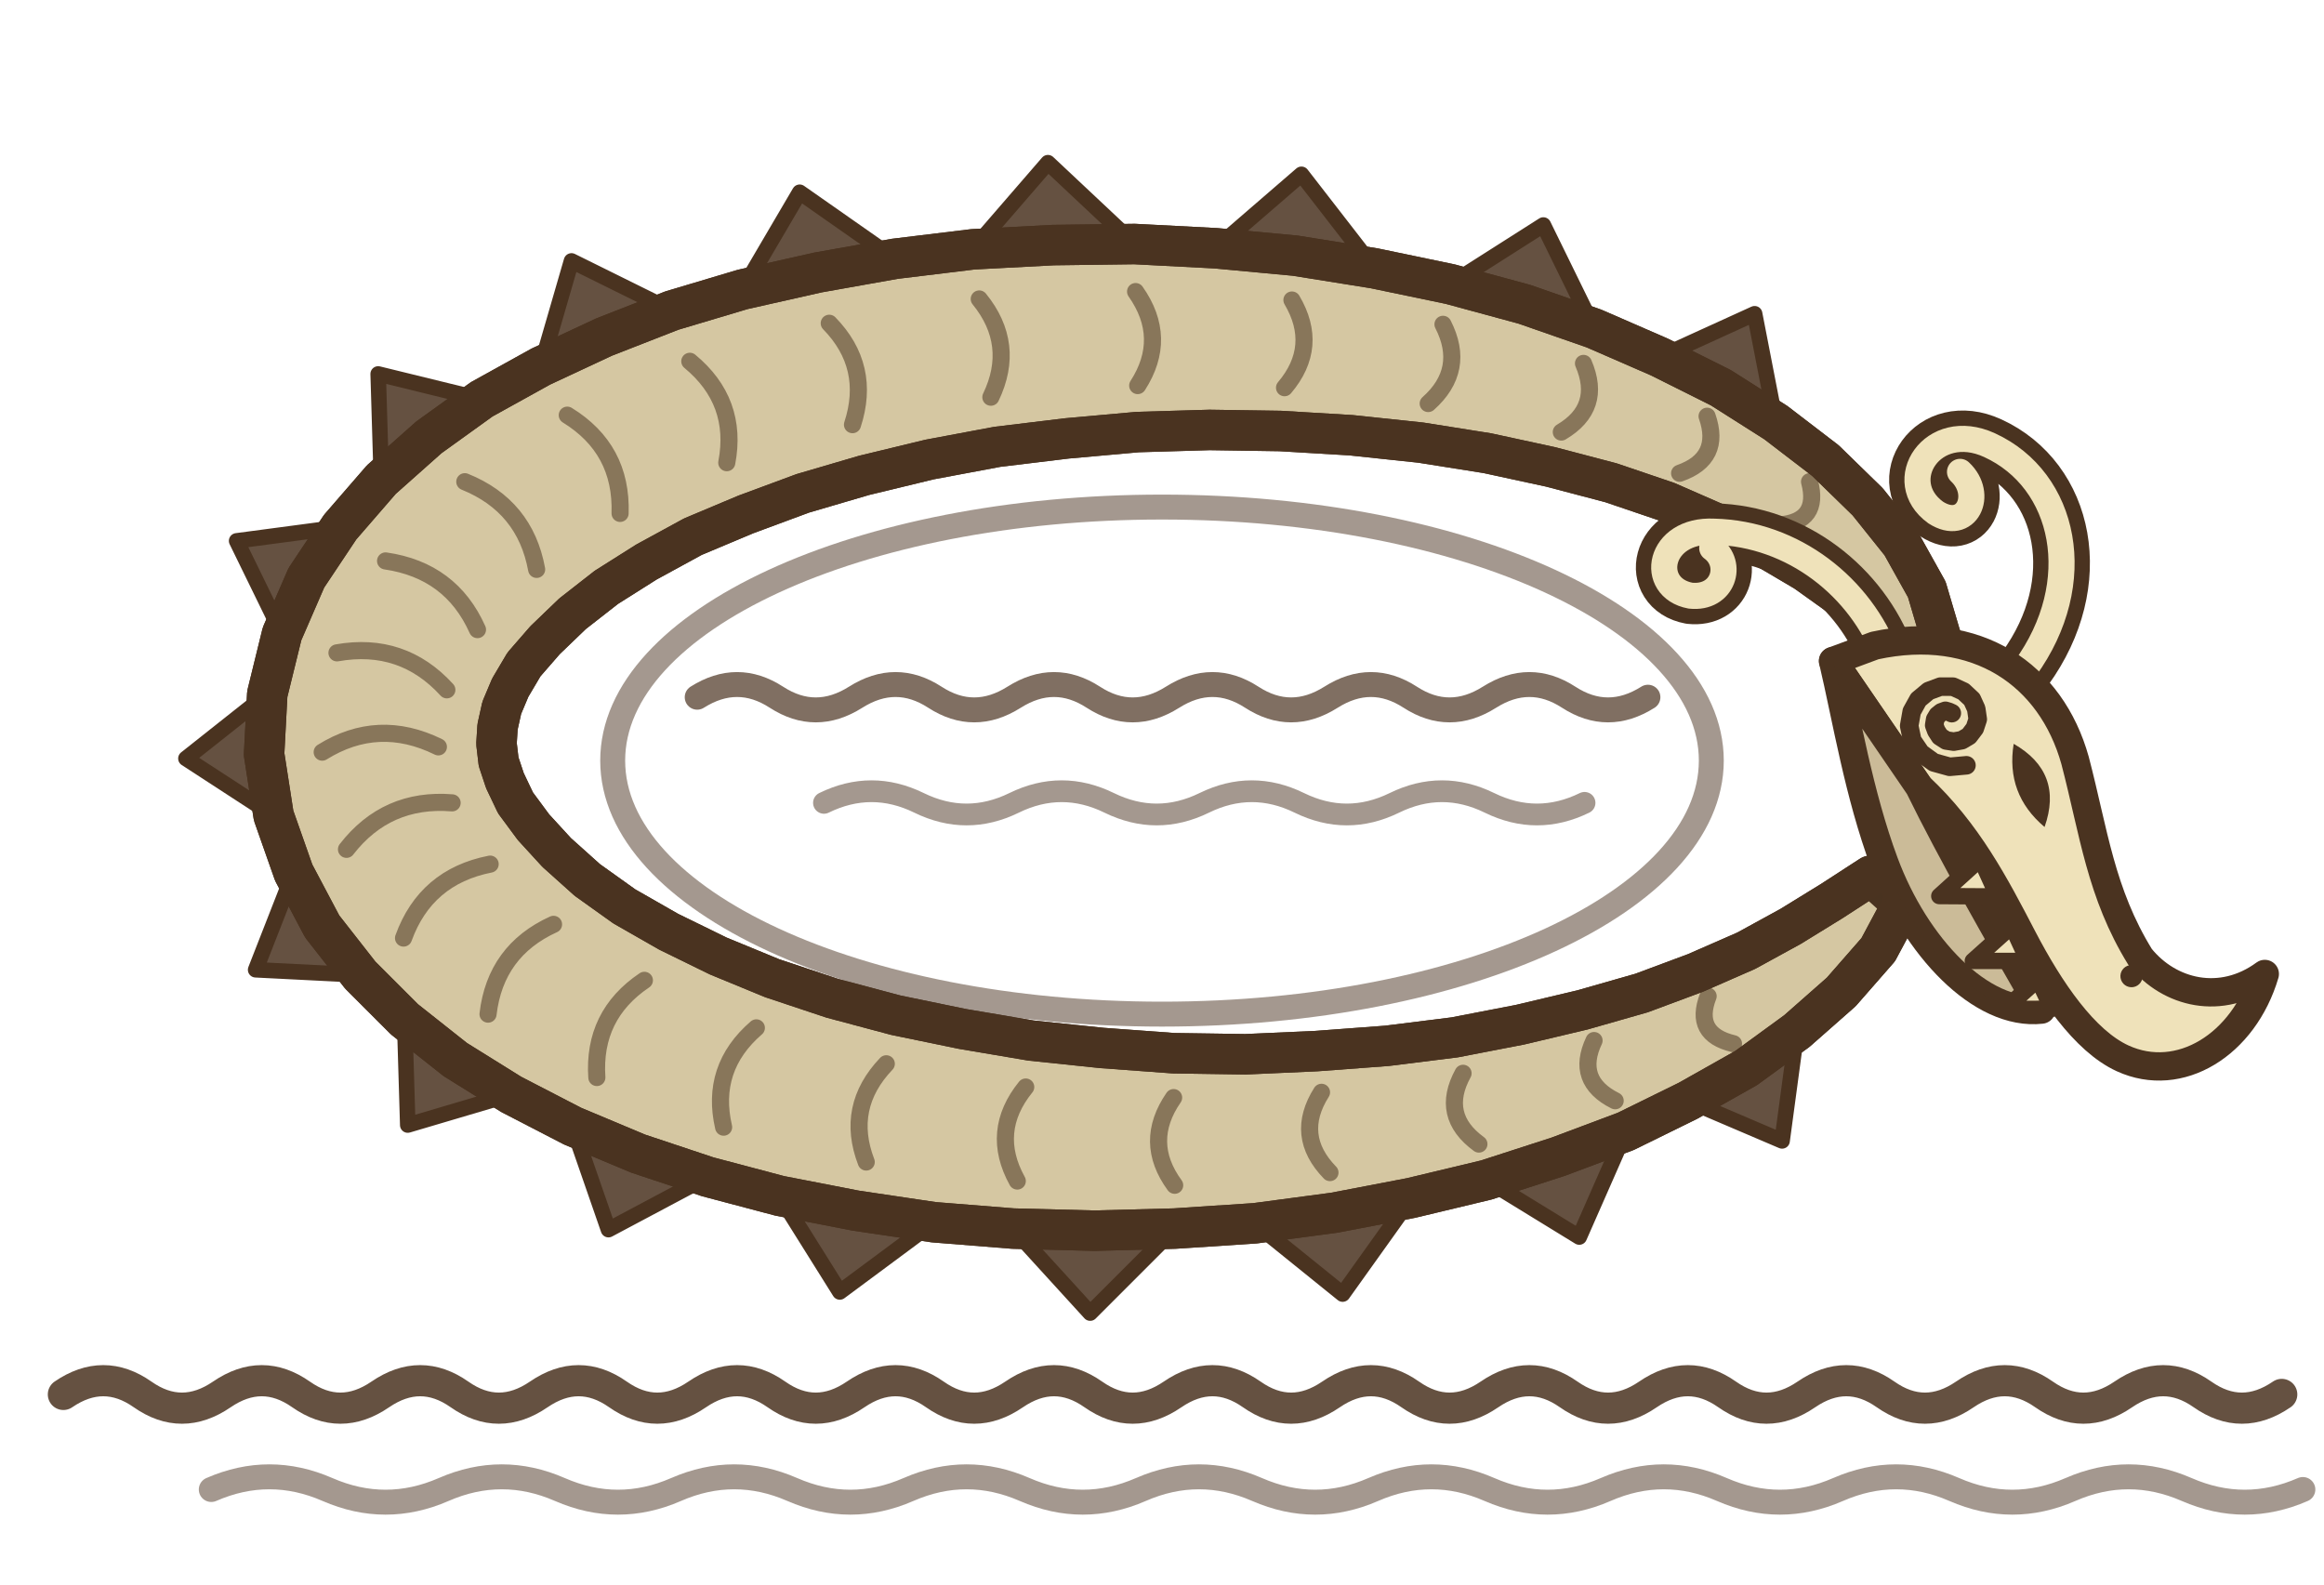
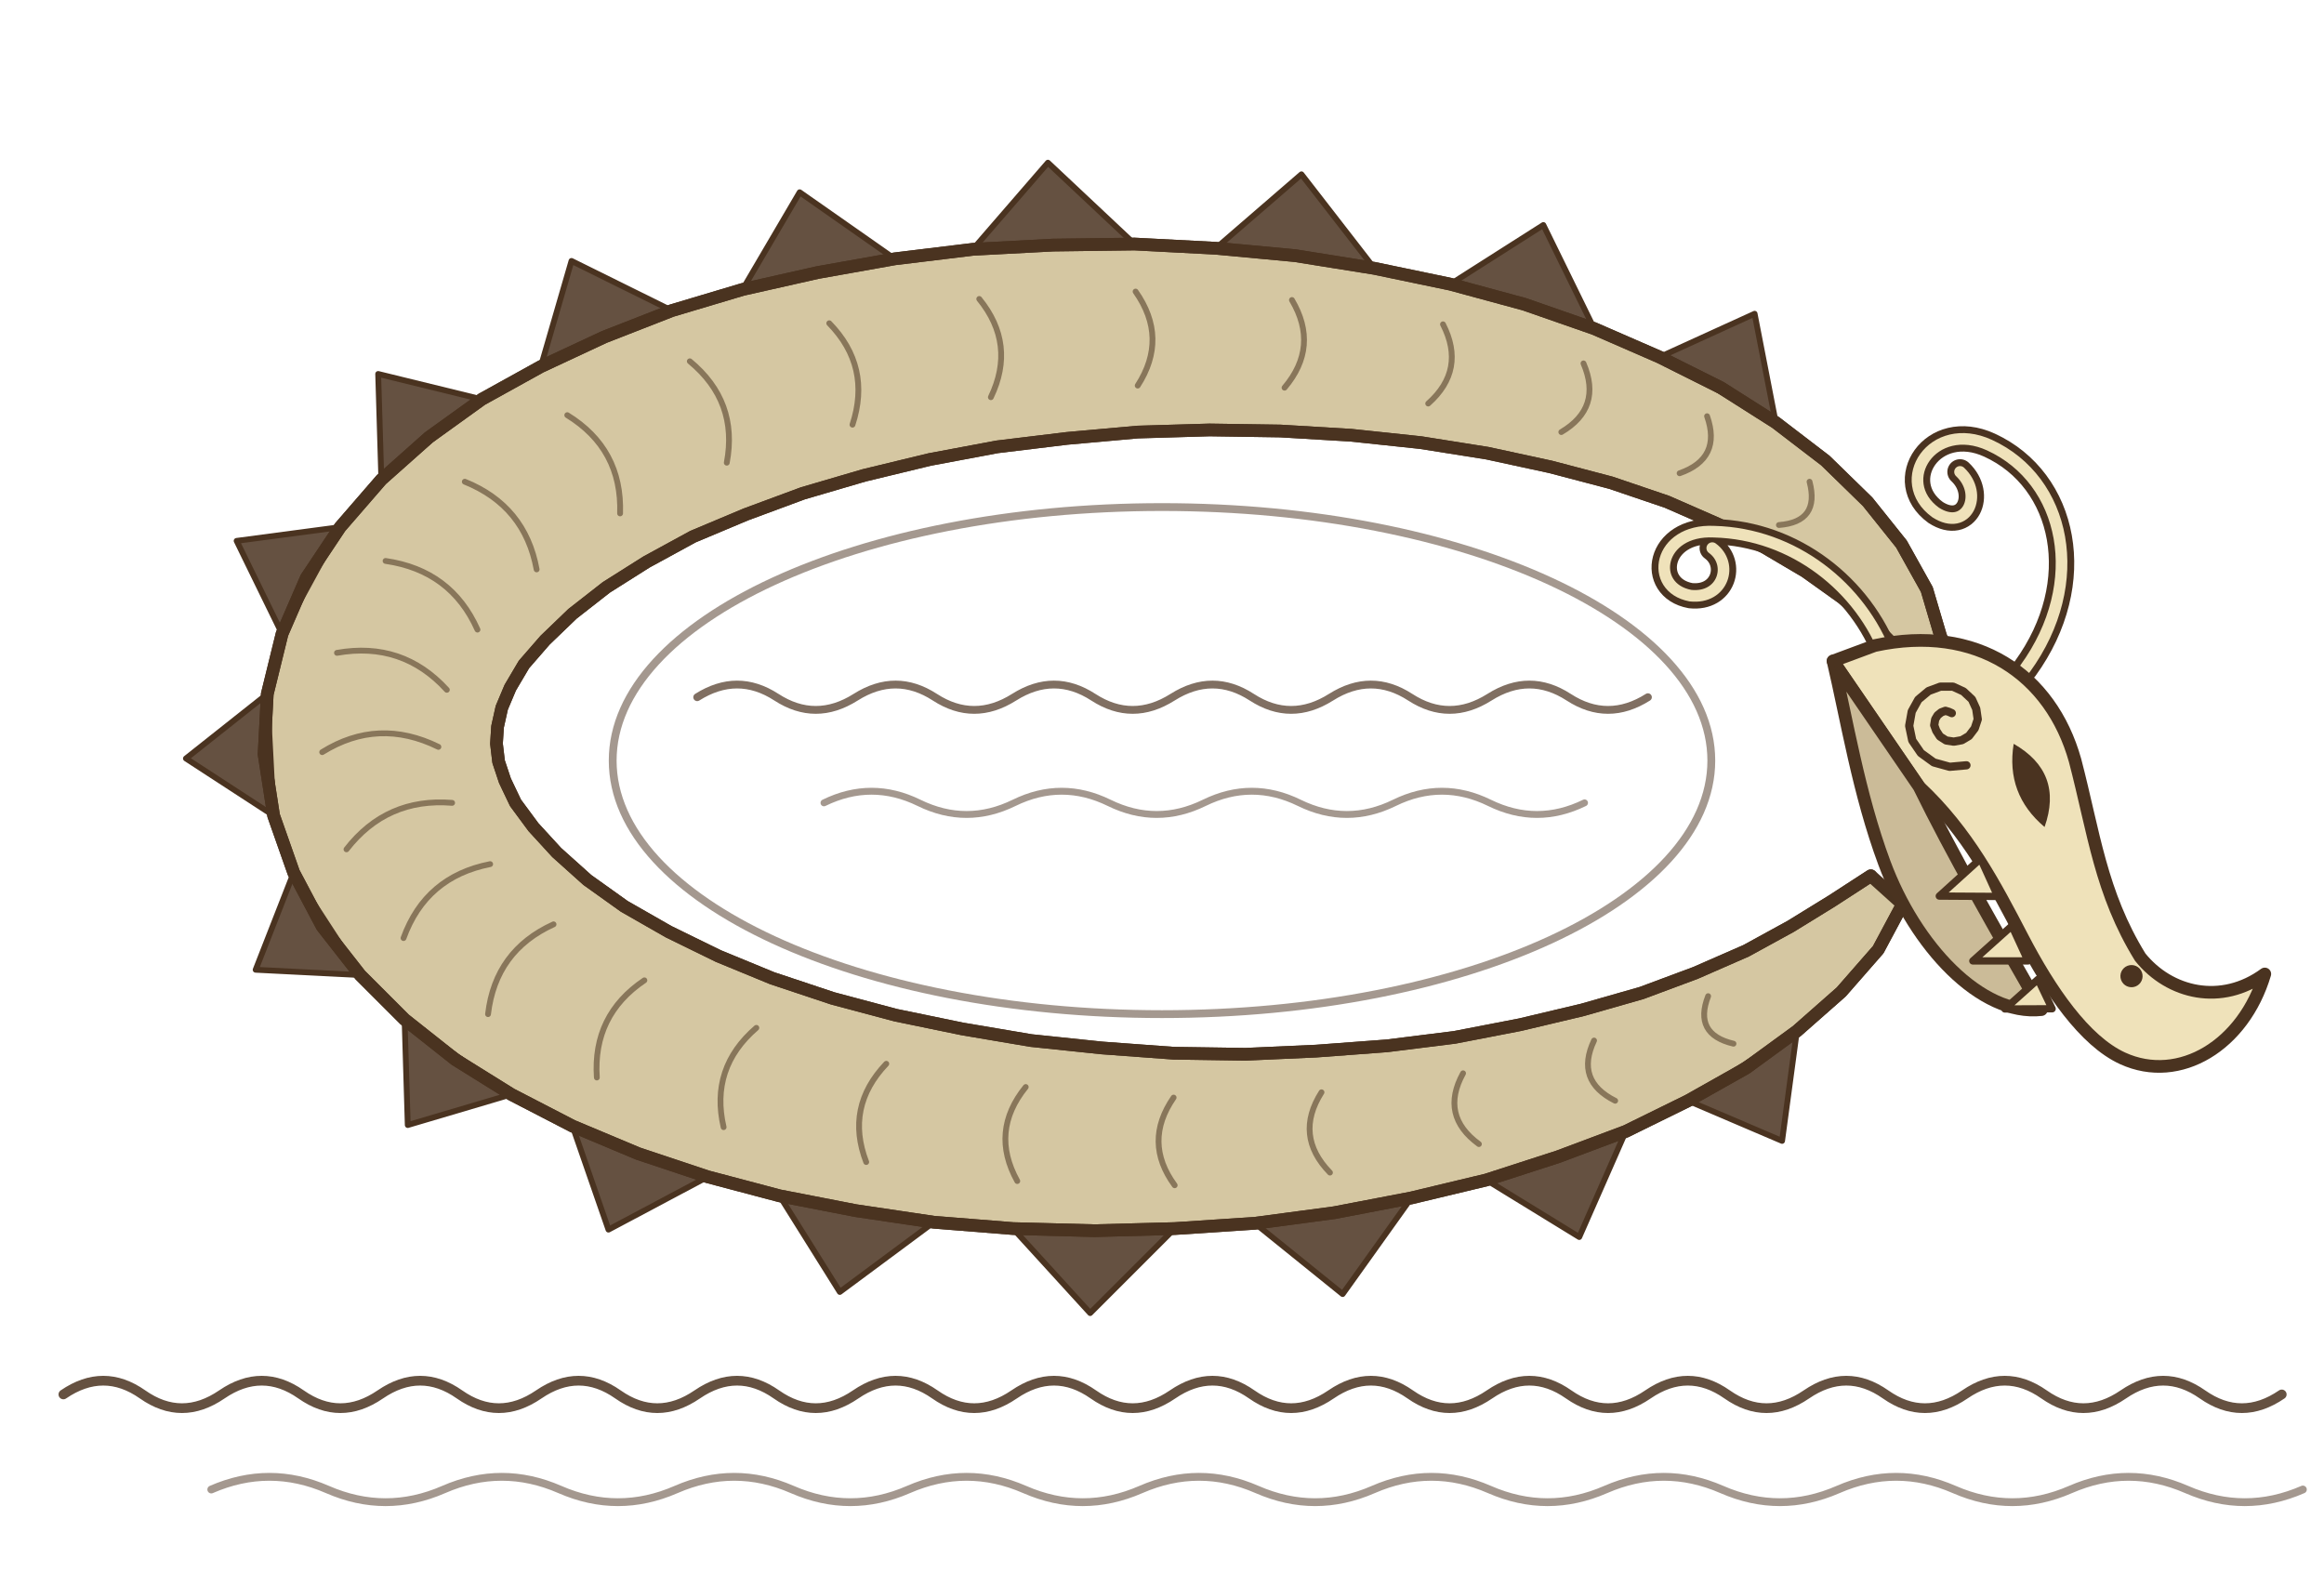
<svg xmlns="http://www.w3.org/2000/svg" viewBox="0 0 220 150">
-   <ellipse cx="110" cy="72" rx="52" ry="24" fill="none" stroke="#4A3320" stroke-width="2.36" stroke-linecap="round" stroke-linejoin="round" stroke-opacity=".5" />
-   <path d="M66 66 q3.8 -2.4 7.5 0 t7.5 0 q3.8 -2.4 7.5 0 t7.5 0 q3.8 -2.4 7.5 0 t7.5 0 q3.8 -2.4 7.5 0 t7.5 0 q3.8 -2.4 7.5 0 t7.5 0 q3.8 -2.4 7.5 0 t7.5 0" fill="none" stroke="#4A3320" stroke-width="2.36" stroke-linecap="round" stroke-linejoin="round" stroke-opacity=".7" />
-   <path d="M78 76 q4.5 -2.2 9 0 t9 0 q4.5 -2.2 9 0 t9 0 q4.5 -2.2 9 0 t9 0 q4.5 -2.2 9 0 t9 0" fill="none" stroke="#4A3320" stroke-width="2.06" stroke-linecap="round" stroke-linejoin="round" stroke-opacity=".5" />
-   <path d="M177.1 82.9L173.4 85.3L169.5 87.7L165.3 90L160.5 92.1L155.4 94L149.8 95.6L143.9 97L137.7 98.2L131.3 99L124.6 99.5L117.9 99.8L111.1 99.7L104.3 99.2L97.6 98.5L91.1 97.4L84.8 96.1L78.8 94.5L73.1 92.6L68 90.5L63.3 88.2L59.1 85.8L55.6 83.3L52.7 80.7L50.5 78.3L48.8 76L47.8 73.9L47.2 72.1L47 70.4L47.1 68.8L47.5 67L48.3 65.1L49.6 62.9L51.6 60.6L54.2 58.1L57.4 55.6L61.2 53.2L65.6 50.8L70.6 48.7L76 46.7L81.8 45L88 43.5L94.4 42.3L101 41.5L107.7 40.9L114.5 40.7L121.2 40.8L127.9 41.2L134.5 41.9L140.8 42.9L146.8 44.2L152.5 45.7L157.8 47.5L162.6 49.6L167 51.8L170.9 54.1L174.4 56.6L177.4 59.2L180.1 61.9L181.4 65.4L185.2 64L183.7 60.2L182.4 55.8L180 51.5L176.8 47.5L172.8 43.6L168.1 40L162.9 36.7L157.1 33.8L150.9 31.1L144.3 28.8L137.3 26.9L130.1 25.4L122.6 24.2L115.1 23.5L107.4 23.1L99.7 23.2L92.1 23.6L84.7 24.5L77.4 25.8L70.3 27.4L63.6 29.4L57.2 31.9L51.2 34.7L45.6 37.8L40.6 41.4L36.1 45.4L32.2 49.9L29 54.7L26.7 60L25.3 65.7L25 71.4L25.9 77.2L27.8 82.6L30.5 87.7L34.1 92.3L38.3 96.5L43.1 100.3L48.4 103.6L54.2 106.6L60.4 109.2L67 111.4L73.8 113.2L81 114.6L88.4 115.7L95.9 116.3L103.6 116.5L111.2 116.3L118.8 115.8L126.3 114.8L133.6 113.4L140.7 111.7L147.5 109.5L153.9 107.1L159.8 104.2L165.3 101.1L170.1 97.6L174.3 93.9L177.8 89.9L180.1 85.6Z" fill="#EFE2BA" stroke="#4A3320" stroke-width="3.83" stroke-linejoin="round" stroke-linecap="round" />
+   <style>*{vector-effect:non-scaling-stroke}</style>
+   <ellipse cx="110" cy="72" rx="52" ry="24" fill="none" stroke="#4A3320" stroke-width="0.74" stroke-linecap="round" stroke-linejoin="round" stroke-opacity=".5" />
+   <path d="M66 66 q3.8 -2.4 7.5 0 t7.5 0 q3.8 -2.4 7.5 0 t7.5 0 q3.8 -2.4 7.5 0 t7.5 0 q3.8 -2.4 7.5 0 t7.5 0 q3.8 -2.4 7.5 0 t7.5 0 q3.8 -2.4 7.5 0 t7.5 0" fill="none" stroke="#4A3320" stroke-width="0.74" stroke-linecap="round" stroke-linejoin="round" stroke-opacity=".7" />
+   <path d="M78 76 q4.5 -2.2 9 0 t9 0 q4.5 -2.2 9 0 t9 0 q4.5 -2.2 9 0 t9 0 q4.5 -2.2 9 0 t9 0" fill="none" stroke="#4A3320" stroke-width="0.65" stroke-linecap="round" stroke-linejoin="round" stroke-opacity=".5" />
+   <path d="M177.1 82.9L173.4 85.3L169.5 87.7L165.3 90L160.5 92.1L155.4 94L149.8 95.6L143.9 97L137.7 98.2L131.3 99L124.6 99.5L117.9 99.8L111.1 99.7L104.3 99.2L97.6 98.5L91.1 97.4L84.8 96.1L78.8 94.5L73.1 92.6L68 90.5L63.3 88.2L59.1 85.8L55.6 83.3L52.7 80.7L50.5 78.3L48.8 76L47.8 73.9L47.2 72.1L47 70.4L47.1 68.8L47.5 67L48.3 65.1L49.6 62.9L51.6 60.6L54.2 58.1L57.4 55.6L61.2 53.2L65.6 50.8L70.6 48.7L76 46.7L81.8 45L88 43.5L94.4 42.3L101 41.5L107.7 40.9L114.5 40.7L121.2 40.8L127.9 41.2L134.5 41.9L140.8 42.9L146.8 44.2L152.5 45.7L157.8 47.5L162.6 49.6L167 51.8L170.9 54.1L174.4 56.6L177.4 59.2L180.1 61.9L181.4 65.4L185.2 64L183.7 60.2L182.4 55.8L180 51.5L176.8 47.5L172.8 43.6L168.1 40L162.9 36.7L157.1 33.8L150.9 31.1L144.3 28.8L137.3 26.9L130.1 25.4L122.6 24.2L115.1 23.5L107.4 23.1L99.7 23.2L92.1 23.6L84.7 24.5L77.4 25.8L70.3 27.4L63.6 29.4L57.2 31.9L51.2 34.7L45.6 37.8L40.6 41.4L36.1 45.4L32.2 49.9L29 54.7L26.7 60L25.3 65.7L25 71.4L25.9 77.2L27.8 82.6L30.5 87.7L34.1 92.3L38.3 96.5L43.1 100.3L48.4 103.6L54.2 106.6L60.4 109.2L67 111.4L73.8 113.2L81 114.6L88.4 115.7L95.9 116.3L103.6 116.5L111.2 116.3L118.8 115.8L126.3 114.8L133.6 113.4L140.7 111.7L147.5 109.5L153.9 107.1L159.8 104.2L165.3 101.1L170.1 97.6L174.3 93.9L177.8 89.9L180.1 85.6Z" fill="#EFE2BA" stroke="#4A3320" stroke-width="1.20" stroke-linejoin="round" stroke-linecap="round" />
  <path d="M177.1 82.9L173.4 85.3L169.5 87.7L165.3 90L160.5 92.1L155.4 94L149.8 95.6L143.9 97L137.7 98.2L131.3 99L124.6 99.5L117.9 99.8L111.1 99.7L104.3 99.2L97.6 98.5L91.1 97.4L84.8 96.1L78.8 94.5L73.1 92.6L68 90.5L63.3 88.2L59.1 85.8L55.6 83.3L52.7 80.7L50.5 78.3L48.8 76L47.8 73.9L47.2 72.1L47 70.4L47.1 68.8L47.5 67L48.3 65.1L49.6 62.9L51.6 60.6L54.2 58.1L57.4 55.6L61.2 53.2L65.6 50.8L70.6 48.7L76 46.7L81.8 45L88 43.5L94.4 42.3L101 41.5L107.7 40.9L114.5 40.7L121.2 40.8L127.9 41.2L134.5 41.9L140.8 42.9L146.8 44.2L152.5 45.7L157.8 47.5L162.6 49.6L167 51.8L170.9 54.1L174.4 56.6L177.4 59.2L180.1 61.9L181.4 65.4L185.2 64L183.7 60.2L182.4 55.8L180 51.5L176.8 47.5L172.8 43.6L168.1 40L162.9 36.7L157.1 33.8L150.9 31.1L144.3 28.8L137.3 26.9L130.1 25.4L122.6 24.2L115.1 23.5L107.4 23.1L99.7 23.2L92.1 23.6L84.7 24.5L77.4 25.8L70.3 27.4L63.6 29.4L57.2 31.9L51.2 34.7L45.6 37.8L40.6 41.4L36.1 45.4L32.2 49.9L29 54.7L26.7 60L25.3 65.7L25 71.4L25.9 77.2L27.8 82.6L30.5 87.7L34.1 92.3L38.3 96.5L43.1 100.3L48.4 103.6L54.2 106.6L60.4 109.2L67 111.4L73.8 113.2L81 114.6L88.4 115.7L95.9 116.3L103.6 116.5L111.2 116.3L118.8 115.8L126.3 114.8L133.6 113.4L140.7 111.7L147.5 109.5L153.9 107.1L159.8 104.2L165.3 101.1L170.1 97.6L174.3 93.9L177.8 89.9L180.1 85.6Z" fill="#4A3320" fill-opacity=".16" />
-   <path d="M164.1 98.8q-3.8 -0.9 -2.4 -4.5M152.9 104.2q-3.8 -1.9 -2 -5.7M140 108.3q-3.7 -2.7 -1.5 -6.7M125.9 111q-3.4 -3.5 -0.8 -7.6M111.2 112.2q-3 -4.1 -0.1 -8.3M96.3 111.8q-2.6 -4.7 0.8 -8.9M82 110q-2 -5.2 1.9 -9.3M68.5 106.7q-1.3 -5.6 3.1 -9.4M56.5 102q-0.4 -5.9 4.5 -9.2M46.2 96q0.7 -6 6.2 -8.5M38.2 88.8q2.1 -5.8 8.2 -7M32.8 80.4q3.8 -4.9 10 -4.4M30.5 71.2q5.3 -3.3 11 -0.5M31.9 61.8q6.2 -1.1 10.4 3.5M36.5 53.1q6.2 0.9 8.7 6.5M44 45.6q5.7 2.3 6.8 8.3M53.7 39.3q5.2 3.2 5 9.3M65.3 34.2q4.6 3.8 3.5 9.6M78.5 30.6q4 4.1 2.2 9.6M92.7 28.3q3.5 4.3 1.1 9.3M107.5 27.6q3.1 4.4 0.2 8.9M122.3 28.4q2.6 4.4 -0.7 8.3M136.6 30.7q2.2 4.3 -1.4 7.5M149.9 34.4q1.8 4.2 -2.1 6.5M161.6 39.4q1.4 4 -2.6 5.4M171.3 45.6q1 3.8 -2.9 4.1" fill="none" stroke="#4A3320" stroke-width="1.62" stroke-linecap="round" stroke-linejoin="round" stroke-opacity=".55" />
-   <path d="M170.1 97.6L168.7 108L159.8 104.2ZM153.9 107.1L149.5 117.1L140.7 111.7ZM133.6 113.4L127.1 122.5L118.8 115.8ZM111.2 116.3L103.2 124.3L95.9 116.3ZM88.4 115.7L79.5 122.3L73.8 113.2ZM67 111.4L57.6 116.4L54.2 106.6ZM48.4 103.6L38.6 106.5L38.3 96.5ZM34.1 92.3L24.2 91.8L27.8 82.6ZM25.9 77.2L17.6 71.8L25.3 65.7ZM26.7 60L22.4 51.2L32.2 49.9ZM36.1 45.4L35.8 35.4L45.6 37.8ZM51.2 34.7L54.1 24.7L63.6 29.4ZM70.3 27.4L75.7 18.2L84.7 24.5ZM92.1 23.6L99.2 15.4L107.4 23.1ZM115.1 23.5L123.2 16.5L130.1 25.4ZM137.3 26.9L146.1 21.3L150.9 31.1ZM157.1 33.8L166.1 29.7L168.1 40Z" fill="#4A3320" fill-opacity=".85" stroke="#4A3320" stroke-width="1.47" stroke-linejoin="round" />
-   <path d="M177.1 82.9L173.4 85.3L169.5 87.7L165.3 90L160.5 92.1L155.4 94L149.8 95.6L143.9 97L137.7 98.2L131.3 99L124.6 99.5L117.9 99.8L111.1 99.7L104.3 99.2L97.6 98.5L91.1 97.4L84.8 96.1L78.8 94.5L73.1 92.6L68 90.5L63.3 88.2L59.1 85.8L55.6 83.3L52.7 80.7L50.5 78.3L48.8 76L47.8 73.9L47.2 72.1L47 70.4L47.1 68.8L47.5 67L48.3 65.1L49.6 62.9L51.6 60.6L54.2 58.1L57.4 55.6L61.2 53.2L65.6 50.8L70.6 48.7L76 46.7L81.8 45L88 43.5L94.4 42.3L101 41.5L107.7 40.9L114.5 40.7L121.2 40.8L127.9 41.2L134.5 41.9L140.8 42.9L146.8 44.2L152.5 45.7L157.8 47.5L162.6 49.6L167 51.8L170.9 54.1L174.4 56.6L177.4 59.2L180.1 61.9L181.4 65.4" fill="none" stroke="#4A3320" stroke-width="3.83" stroke-linecap="round" stroke-linejoin="round" />
-   <path d="M180.1 85.6L177.8 89.9L174.3 93.9L170.1 97.6L165.3 101.1L159.8 104.2L153.9 107.1L147.5 109.5L140.7 111.7L133.6 113.4L126.3 114.8L118.8 115.8L111.2 116.3L103.6 116.5L95.9 116.3L88.4 115.7L81 114.6L73.8 113.2L67 111.4L60.4 109.2L54.2 106.6L48.4 103.6L43.1 100.3L38.3 96.5L34.1 92.3L30.5 87.7L27.8 82.6L25.9 77.2L25 71.4L25.3 65.7L26.7 60L29 54.7L32.2 49.9L36.1 45.4L40.6 41.4L45.6 37.8L51.2 34.7L57.2 31.9L63.6 29.4L70.3 27.4L77.4 25.8L84.7 24.5L92.1 23.6L99.7 23.2L107.4 23.1L115.1 23.5L122.6 24.2L130.1 25.4L137.3 26.9L144.3 28.8L150.9 31.1L157.1 33.8L162.9 36.7L168.1 40L172.8 43.6L176.8 47.5L180 51.5L182.4 55.8L183.7 60.2L185.2 64" fill="none" stroke="#4A3320" stroke-width="3.83" stroke-linecap="round" stroke-linejoin="round" />
+   <path d="M164.1 98.8q-3.8 -0.9 -2.4 -4.5M152.9 104.2q-3.8 -1.9 -2 -5.7M140 108.3q-3.7 -2.7 -1.5 -6.7M125.9 111q-3.4 -3.5 -0.8 -7.6M111.2 112.2q-3 -4.1 -0.1 -8.3M96.3 111.8q-2.6 -4.7 0.8 -8.9M82 110q-2 -5.2 1.9 -9.3M68.5 106.7q-1.3 -5.6 3.1 -9.4M56.5 102q-0.4 -5.9 4.5 -9.2M46.2 96q0.7 -6 6.2 -8.5M38.2 88.8q2.1 -5.8 8.2 -7M32.8 80.4q3.8 -4.9 10 -4.4M30.5 71.2q5.3 -3.3 11 -0.5M31.9 61.8q6.2 -1.1 10.4 3.5M36.5 53.1q6.2 0.9 8.7 6.5M44 45.6q5.7 2.3 6.8 8.3M53.7 39.3q5.2 3.2 5 9.3M65.3 34.2q4.6 3.8 3.5 9.6M78.5 30.6q4 4.1 2.2 9.6M92.7 28.3q3.5 4.3 1.1 9.3M107.5 27.6q3.1 4.4 0.2 8.9M122.3 28.4q2.6 4.4 -0.7 8.3M136.6 30.7q2.2 4.3 -1.4 7.5M149.9 34.4q1.8 4.2 -2.1 6.5M161.6 39.4q1.4 4 -2.6 5.4M171.3 45.6q1 3.8 -2.9 4.1" fill="none" stroke="#4A3320" stroke-width="0.55" stroke-linecap="round" stroke-linejoin="round" stroke-opacity=".55" />
+   <path d="M170.1 97.6L168.7 108L159.8 104.2ZM153.9 107.1L149.5 117.1L140.7 111.7ZM133.6 113.4L127.1 122.5L118.8 115.8ZM111.2 116.3L103.2 124.3L95.9 116.3ZM88.4 115.7L79.5 122.3L73.8 113.2ZM67 111.4L57.6 116.4L54.2 106.6ZM48.4 103.6L38.6 106.5L38.3 96.5ZM34.1 92.3L24.2 91.8L27.8 82.6ZM25.9 77.2L17.6 71.8L25.3 65.7ZM26.7 60L22.4 51.2L32.2 49.9ZM36.1 45.4L35.8 35.4L45.6 37.8ZM51.2 34.7L54.1 24.7L63.6 29.4ZM70.3 27.4L75.7 18.2L84.7 24.5ZM92.1 23.6L99.2 15.4L107.4 23.1ZM115.1 23.5L123.2 16.5L130.1 25.4ZM137.3 26.9L146.1 21.3L150.9 31.1ZM157.1 33.8L166.1 29.7L168.1 40Z" fill="#4A3320" fill-opacity=".85" stroke="#4A3320" stroke-width="0.55" stroke-linejoin="round" />
+   <path d="M177.1 82.9L173.4 85.3L169.5 87.7L165.3 90L160.5 92.1L155.4 94L149.8 95.6L143.9 97L137.7 98.2L131.3 99L124.6 99.5L117.9 99.8L111.1 99.7L104.3 99.2L97.6 98.5L91.1 97.4L84.8 96.1L78.8 94.5L73.1 92.6L68 90.5L63.3 88.2L59.1 85.8L55.6 83.3L52.7 80.7L50.5 78.3L48.8 76L47.8 73.9L47.2 72.1L47 70.4L47.1 68.8L47.5 67L48.3 65.1L49.6 62.9L51.6 60.6L54.2 58.1L57.4 55.6L61.2 53.2L65.6 50.8L70.6 48.7L76 46.7L81.8 45L88 43.5L94.4 42.3L101 41.5L107.7 40.9L114.5 40.7L121.2 40.8L127.9 41.2L134.5 41.9L140.8 42.9L146.8 44.2L152.5 45.7L157.8 47.5L162.6 49.6L167 51.8L170.9 54.1L174.4 56.6L177.4 59.2L180.1 61.9L181.4 65.4" fill="none" stroke="#4A3320" stroke-width="1.20" stroke-linecap="round" stroke-linejoin="round" />
+   <path d="M180.1 85.6L177.8 89.9L174.3 93.9L170.1 97.6L165.3 101.1L159.8 104.2L153.9 107.1L147.5 109.5L140.7 111.7L133.6 113.4L126.3 114.8L118.8 115.8L111.2 116.3L103.6 116.5L95.9 116.3L88.4 115.7L81 114.6L73.8 113.2L67 111.4L60.4 109.2L54.2 106.6L48.4 103.6L43.1 100.3L38.3 96.5L34.1 92.3L30.5 87.7L27.8 82.6L25.9 77.2L25 71.4L25.3 65.7L26.7 60L29 54.7L32.2 49.9L36.1 45.4L40.6 41.4L45.6 37.8L51.2 34.7L57.2 31.9L63.6 29.4L70.3 27.4L77.4 25.8L84.7 24.5L92.1 23.6L99.7 23.2L107.4 23.1L115.1 23.5L122.6 24.2L130.1 25.4L137.3 26.9L144.3 28.8L150.9 31.1L157.1 33.8L162.9 36.7L168.1 40L172.8 43.6L176.8 47.5L180 51.5L182.4 55.8L183.7 60.2L185.2 64" fill="none" stroke="#4A3320" stroke-width="1.20" stroke-linecap="round" stroke-linejoin="round" />
  <g transform="translate(181.8873 60.96164) rotate(69.62697) scale(0.7)">
-     <path d="M8 -12C0 -24 -14 -26 -22 -18C-28 -12 -22 -4 -16 -8C-12 -11 -16 -15 -20 -13" fill="none" stroke="#4A3320" stroke-width="7.67" stroke-linecap="round" stroke-linejoin="round" />
-     <path d="M8 -12C0 -24 -14 -26 -22 -18C-28 -12 -22 -4 -16 -8C-12 -11 -16 -15 -20 -13" fill="none" stroke="#EFE2BA" stroke-width="3.53" stroke-linecap="round" stroke-linejoin="round" />
-     <path d="M0 5C-10 5 -20 11 -24 21C-27 28 -20 32 -17 27C-15 23 -19 20 -22 22" fill="none" stroke="#4A3320" stroke-width="7.67" stroke-linecap="round" stroke-linejoin="round" />
-     <path d="M0 5C-10 5 -20 11 -24 21C-27 28 -20 32 -17 27C-15 23 -19 20 -22 22" fill="none" stroke="#EFE2BA" stroke-width="3.53" stroke-linecap="round" stroke-linejoin="round" />
-     <path d="M-2 6C0 -8 10 -15 22 -14C32 -13 40 -11 50 -13C56 -15 60 -21 58 -28C66 -22 68 -12 62 -6C58 -2 50 0 42 1C34 2 26 3 18 7L-2 12Z" fill="#EFE2BA" stroke="#4A3320" stroke-width="3.83" stroke-linejoin="round" stroke-linecap="round" />
-     <path d="M18 7C28 6 40 4 52 2C50 10 38 15 26 15C16 15 6 13 -2 12Z" fill="#EFE2BA" stroke="#4A3320" stroke-width="3.83" stroke-linejoin="round" stroke-linecap="round" />
+     <path d="M8 -12C0 -24 -14 -26 -22 -18C-28 -12 -22 -4 -16 -8C-12 -11 -16 -15 -20 -13" fill="none" stroke="#4A3320" stroke-width="2.40" stroke-linecap="round" stroke-linejoin="round" />
+     <path d="M8 -12C0 -24 -14 -26 -22 -18C-28 -12 -22 -4 -16 -8C-12 -11 -16 -15 -20 -13" fill="none" stroke="#EFE2BA" stroke-width="1.10" stroke-linecap="round" stroke-linejoin="round" />
+     <path d="M0 5C-10 5 -20 11 -24 21C-27 28 -20 32 -17 27C-15 23 -19 20 -22 22" fill="none" stroke="#4A3320" stroke-width="2.40" stroke-linecap="round" stroke-linejoin="round" />
+     <path d="M0 5C-10 5 -20 11 -24 21C-27 28 -20 32 -17 27C-15 23 -19 20 -22 22" fill="none" stroke="#EFE2BA" stroke-width="1.10" stroke-linecap="round" stroke-linejoin="round" />
+     <path d="M-2 6C0 -8 10 -15 22 -14C32 -13 40 -11 50 -13C56 -15 60 -21 58 -28C66 -22 68 -12 62 -6C58 -2 50 0 42 1C34 2 26 3 18 7L-2 12Z" fill="#EFE2BA" stroke="#4A3320" stroke-width="1.20" stroke-linejoin="round" stroke-linecap="round" />
+     <path d="M18 7C28 6 40 4 52 2C50 10 38 15 26 15C16 15 6 13 -2 12Z" fill="#EFE2BA" stroke="#4A3320" stroke-width="1.20" stroke-linejoin="round" stroke-linecap="round" />
    <path d="M18 7C28 6 40 4 52 2C50 10 38 15 26 15C16 15 6 13 -2 12Z" fill="#4A3320" fill-opacity=".22" />
-     <g fill="#EFE2BA" stroke="#4A3320" stroke-width="2.21" stroke-linejoin="round">
+     <g fill="#EFE2BA" stroke="#4A3320" stroke-width="0.69" stroke-linejoin="round">
      <path d="M30 2.6l2.8 7l2.8-7.4Z" />
      <path d="M40 1.8l2.6 6.6l2.6-7Z" />
      <path d="M48 1l2.2 5.6l2.2-6Z" />
    </g>
    <path d="M17 -7Q23 -12 29 -7Q23 -3.6 17 -7Z" fill="#4A3320" />
    <circle cx="52" cy="-11" r="1.5" fill="#4A3320" />
-     <path d="M17.5 0L16.9 2.2L15.6 4L13.8 5.2L11.8 5.7L9.8 5.4L8.1 4.4L6.9 3L6.3 1.3L6.3 -0.4L6.9 -2L8 -3.1L9.4 -3.8L10.8 -3.9L12.2 -3.6L13.2 -2.8L13.9 -1.7L14.1 -0.6L13.9 0.5L13.4 1.4L12.6 2L11.7 2.2L10.9 2.2L10.2 1.8L9.8 1.3L9.6 0.7L9.6 0.1L9.9 -0.3L10.2 -0.6" fill="none" stroke="#4A3320" stroke-width="2.51" stroke-linecap="round" stroke-linejoin="round" />
+     <path d="M17.5 0L16.9 2.2L15.6 4L13.8 5.2L11.8 5.7L9.8 5.4L8.1 4.4L6.9 3L6.3 1.3L6.3 -0.4L6.9 -2L8 -3.1L9.4 -3.8L10.8 -3.9L12.2 -3.6L13.2 -2.8L13.9 -1.7L14.1 -0.6L13.9 0.5L13.4 1.4L12.6 2L11.7 2.2L10.9 2.2L10.2 1.8L9.8 1.3L9.6 0.7L9.6 0.1L9.9 -0.3L10.2 -0.6" fill="none" stroke="#4A3320" stroke-width="0.78" stroke-linecap="round" stroke-linejoin="round" />
  </g>
-   <path d="M6 132 q3.8 -2.6 7.5 0 t7.5 0 q3.8 -2.6 7.5 0 t7.5 0 q3.8 -2.6 7.5 0 t7.5 0 q3.8 -2.6 7.5 0 t7.5 0 q3.8 -2.6 7.5 0 t7.5 0 q3.8 -2.6 7.5 0 t7.5 0 q3.8 -2.6 7.5 0 t7.5 0 q3.8 -2.6 7.5 0 t7.5 0 q3.8 -2.6 7.5 0 t7.5 0 q3.8 -2.6 7.5 0 t7.5 0 q3.8 -2.6 7.5 0 t7.5 0 q3.8 -2.6 7.5 0 t7.5 0 q3.8 -2.6 7.5 0 t7.5 0 q3.8 -2.6 7.5 0 t7.5 0" fill="none" stroke="#4A3320" stroke-width="2.95" stroke-linecap="round" stroke-linejoin="round" stroke-opacity=".85" />
-   <path d="M20 141 q5.5 -2.4 11 0 t11 0 q5.5 -2.4 11 0 t11 0 q5.5 -2.4 11 0 t11 0 q5.5 -2.4 11 0 t11 0 q5.5 -2.4 11 0 t11 0 q5.5 -2.4 11 0 t11 0 q5.5 -2.4 11 0 t11 0 q5.5 -2.4 11 0 t11 0 q5.5 -2.4 11 0 t11 0" fill="none" stroke="#4A3320" stroke-width="2.36" stroke-linecap="round" stroke-linejoin="round" stroke-opacity=".5" />
+   <path d="M6 132 q3.8 -2.6 7.5 0 t7.5 0 q3.8 -2.6 7.5 0 t7.5 0 q3.8 -2.6 7.5 0 t7.5 0 q3.8 -2.6 7.5 0 t7.5 0 q3.8 -2.6 7.5 0 t7.5 0 q3.8 -2.6 7.5 0 t7.5 0 q3.8 -2.6 7.5 0 t7.5 0 q3.8 -2.6 7.5 0 t7.5 0 q3.8 -2.6 7.5 0 t7.5 0 q3.8 -2.6 7.5 0 t7.5 0 q3.8 -2.6 7.5 0 t7.5 0 q3.8 -2.6 7.5 0 t7.5 0 q3.8 -2.6 7.5 0 t7.5 0 q3.8 -2.6 7.5 0 t7.5 0" fill="none" stroke="#4A3320" stroke-width="0.92" stroke-linecap="round" stroke-linejoin="round" stroke-opacity=".85" />
+   <path d="M20 141 q5.5 -2.4 11 0 t11 0 q5.5 -2.4 11 0 t11 0 q5.5 -2.4 11 0 t11 0 q5.5 -2.4 11 0 t11 0 q5.5 -2.4 11 0 t11 0 q5.5 -2.4 11 0 t11 0 q5.5 -2.4 11 0 t11 0 q5.5 -2.4 11 0 t11 0 q5.5 -2.4 11 0 t11 0" fill="none" stroke="#4A3320" stroke-width="0.74" stroke-linecap="round" stroke-linejoin="round" stroke-opacity=".5" />
</svg>
